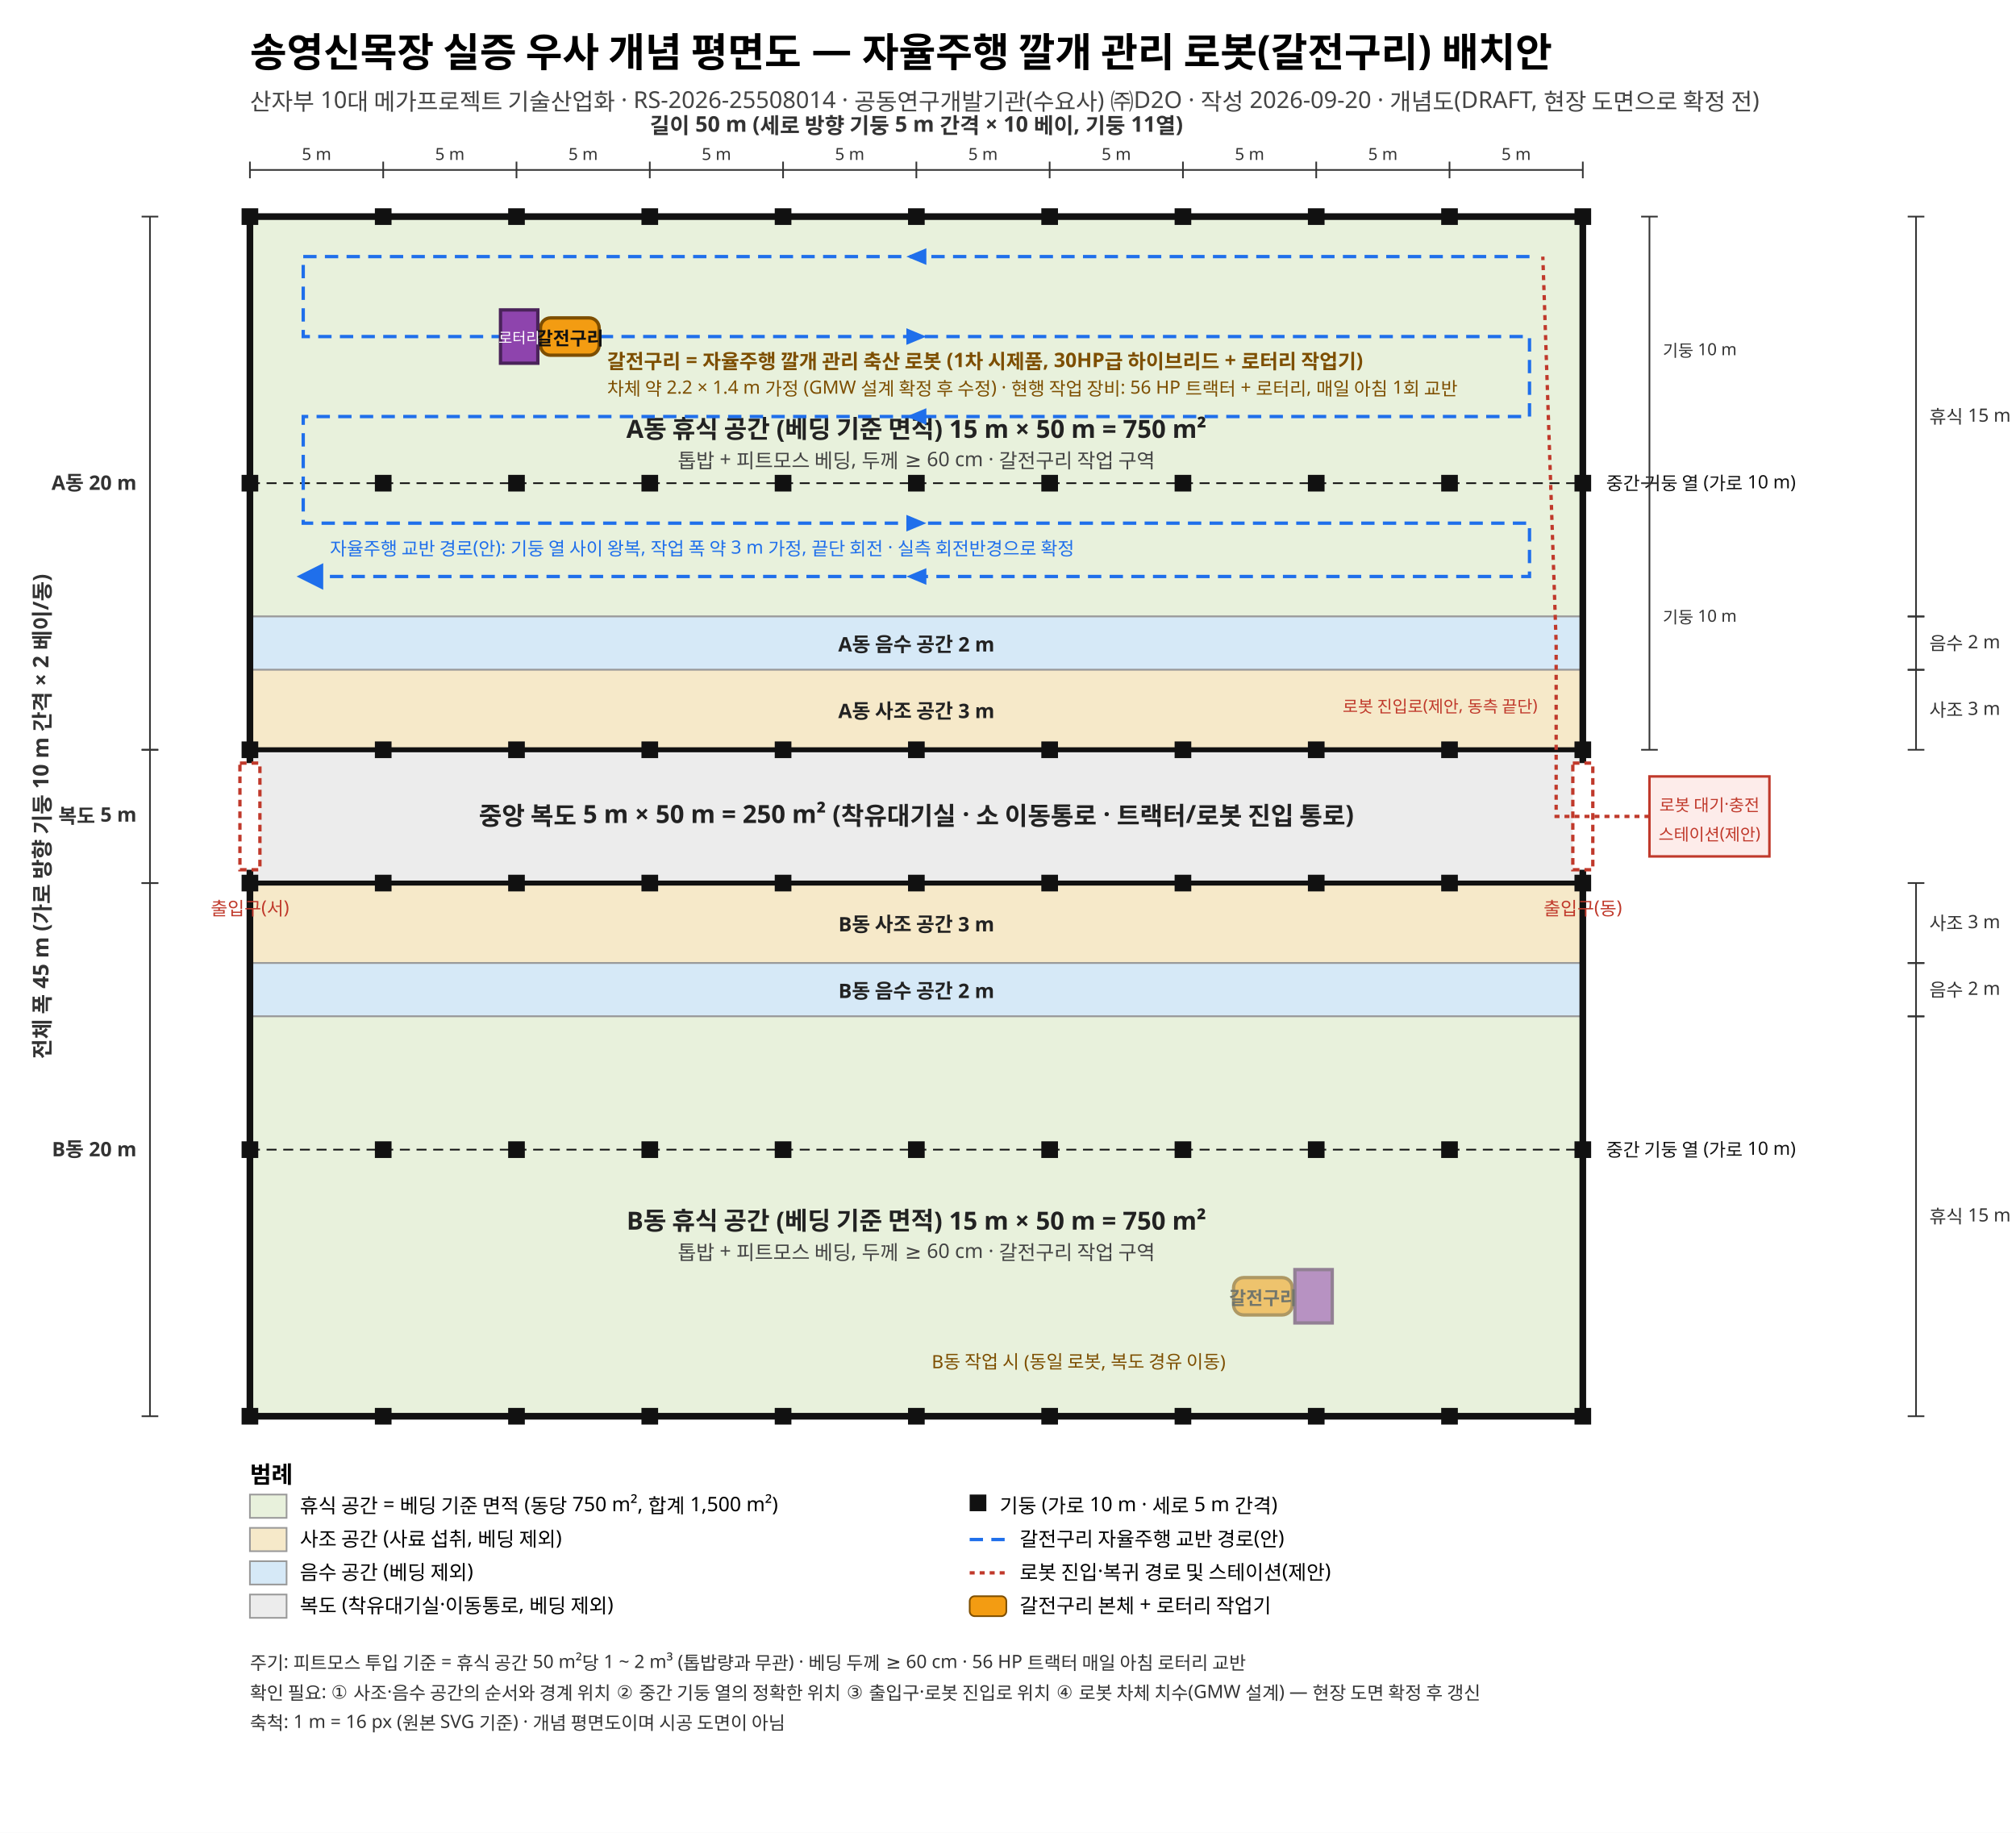
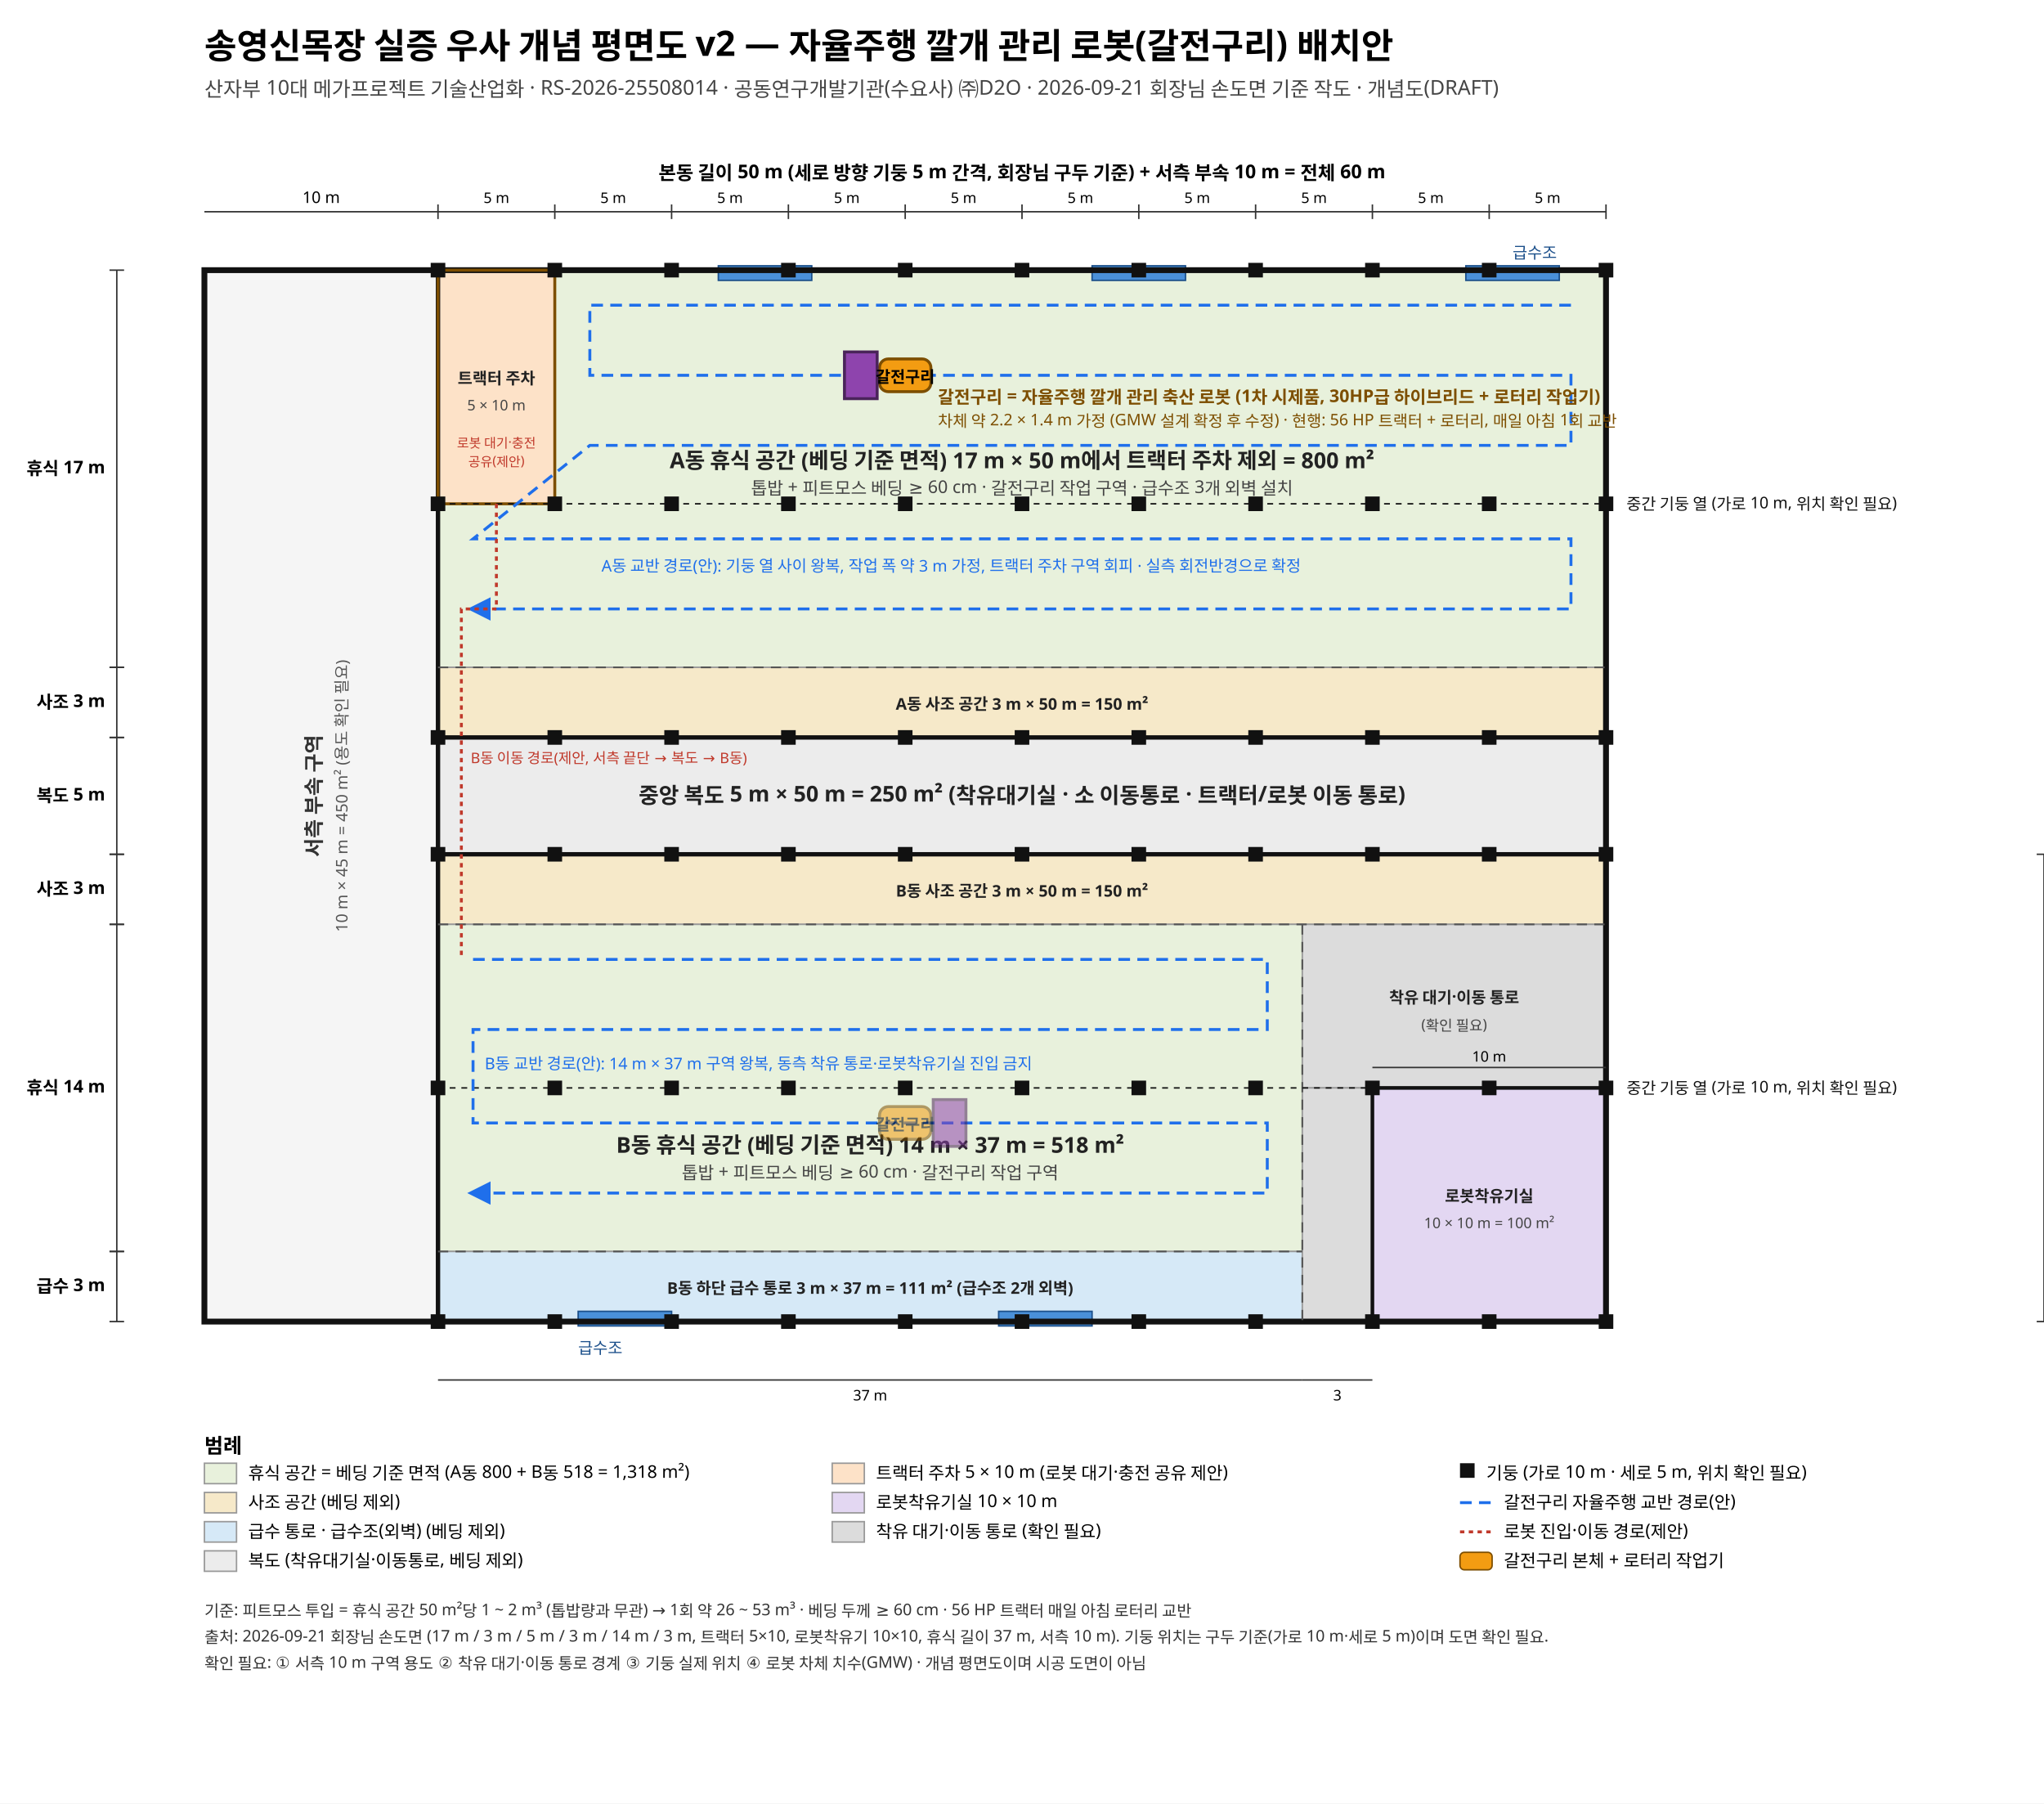
- <svg xmlns="http://www.w3.org/2000/svg" width="1210" height="1100" viewBox="0 0 1210 1100" font-family="NanumGothic, Noto Sans KR, sans-serif">
-   <rect width="1210" height="1100" fill="white" />
-   <text x="150" y="40" font-size="24" font-weight="bold">송영신목장 실증 우사 개념 평면도 — 자율주행 깔개 관리 로봇(갈전구리) 배치안</text>
-   <text x="150" y="66" font-size="14" fill="#444">산자부 10대 메가프로젝트 기술산업화 · RS-2026-25508014 · 공동연구개발기관(수요사) ㈜D2O · 작성 2026-09-20 · 개념도(DRAFT, 현장 도면으로 확정 전)</text>
-   <rect x="150" y="130" width="800" height="240" fill="#e8f1dc" stroke="#999" stroke-width="1" />
-   <text x="550" y="262.8" font-size="15" text-anchor="middle" font-weight="bold" fill="#222">A동 휴식 공간 (베딩 기준 면적) 15 m × 50 m = 750 m²</text>
-   <text x="550" y="280.8" font-size="12" text-anchor="middle" fill="#444">톱밥 + 피트모스 베딩, 두께 ≥ 60 cm · 갈전구리 작업 구역</text>
-   <rect x="150" y="370" width="800" height="32" fill="#d6e9f7" stroke="#999" stroke-width="1" />
-   <text x="550" y="391.0" font-size="12" text-anchor="middle" font-weight="bold" fill="#222">A동 음수 공간 2 m</text>
-   <rect x="150" y="402" width="800" height="48" fill="#f6e9c9" stroke="#999" stroke-width="1" />
-   <text x="550" y="431.0" font-size="12" text-anchor="middle" font-weight="bold" fill="#222">A동 사조 공간 3 m</text>
-   <rect x="150" y="450" width="800" height="80" fill="#ececec" stroke="#999" stroke-width="1" />
-   <text x="550" y="495.0" font-size="15" text-anchor="middle" font-weight="bold" fill="#222">중앙 복도 5 m × 50 m = 250 m² (착유대기실 · 소 이동통로 · 트랙터/로봇 진입 통로)</text>
-   <rect x="150" y="530" width="800" height="48" fill="#f6e9c9" stroke="#999" stroke-width="1" />
-   <text x="550" y="559.0" font-size="12" text-anchor="middle" font-weight="bold" fill="#222">B동 사조 공간 3 m</text>
-   <rect x="150" y="578" width="800" height="32" fill="#d6e9f7" stroke="#999" stroke-width="1" />
-   <text x="550" y="599.0" font-size="12" text-anchor="middle" font-weight="bold" fill="#222">B동 음수 공간 2 m</text>
-   <rect x="150" y="610" width="800" height="240" fill="#e8f1dc" stroke="#999" stroke-width="1" />
-   <text x="550" y="738.0" font-size="15" text-anchor="middle" font-weight="bold" fill="#222">B동 휴식 공간 (베딩 기준 면적) 15 m × 50 m = 750 m²</text>
-   <text x="550" y="756.0" font-size="12" text-anchor="middle" fill="#444">톱밥 + 피트모스 베딩, 두께 ≥ 60 cm · 갈전구리 작업 구역</text>
-   <rect x="150" y="130" width="800" height="720" fill="none" stroke="#111" stroke-width="4" />
-   <line x1="150" y1="450" x2="950" y2="450" stroke="#111" stroke-width="3" />
-   <line x1="150" y1="530" x2="950" y2="530" stroke="#111" stroke-width="3" />
-   <rect x="144" y="458.0" width="12" height="64" fill="white" stroke="#c0392b" stroke-width="2" stroke-dasharray="4,3" />
-   <rect x="944" y="458.0" width="12" height="64" fill="white" stroke="#c0392b" stroke-width="2" stroke-dasharray="4,3" />
-   <text x="150" y="549.2" font-size="11" text-anchor="middle" fill="#c0392b">출입구(서)</text>
-   <text x="950" y="549.2" font-size="11" text-anchor="middle" fill="#c0392b">출입구(동)</text>
-   <rect x="145" y="125" width="10" height="10" fill="#111" />
-   <rect x="225" y="125" width="10" height="10" fill="#111" />
-   <rect x="305" y="125" width="10" height="10" fill="#111" />
-   <rect x="385" y="125" width="10" height="10" fill="#111" />
-   <rect x="465" y="125" width="10" height="10" fill="#111" />
-   <rect x="545" y="125" width="10" height="10" fill="#111" />
-   <rect x="625" y="125" width="10" height="10" fill="#111" />
-   <rect x="705" y="125" width="10" height="10" fill="#111" />
-   <rect x="785" y="125" width="10" height="10" fill="#111" />
-   <rect x="865" y="125" width="10" height="10" fill="#111" />
-   <rect x="945" y="125" width="10" height="10" fill="#111" />
-   <rect x="145" y="285" width="10" height="10" fill="#111" />
-   <rect x="225" y="285" width="10" height="10" fill="#111" />
-   <rect x="305" y="285" width="10" height="10" fill="#111" />
-   <rect x="385" y="285" width="10" height="10" fill="#111" />
-   <rect x="465" y="285" width="10" height="10" fill="#111" />
-   <rect x="545" y="285" width="10" height="10" fill="#111" />
-   <rect x="625" y="285" width="10" height="10" fill="#111" />
-   <rect x="705" y="285" width="10" height="10" fill="#111" />
-   <rect x="785" y="285" width="10" height="10" fill="#111" />
-   <rect x="865" y="285" width="10" height="10" fill="#111" />
-   <rect x="945" y="285" width="10" height="10" fill="#111" />
-   <rect x="145" y="445" width="10" height="10" fill="#111" />
-   <rect x="225" y="445" width="10" height="10" fill="#111" />
-   <rect x="305" y="445" width="10" height="10" fill="#111" />
-   <rect x="385" y="445" width="10" height="10" fill="#111" />
-   <rect x="465" y="445" width="10" height="10" fill="#111" />
-   <rect x="545" y="445" width="10" height="10" fill="#111" />
-   <rect x="625" y="445" width="10" height="10" fill="#111" />
-   <rect x="705" y="445" width="10" height="10" fill="#111" />
-   <rect x="785" y="445" width="10" height="10" fill="#111" />
-   <rect x="865" y="445" width="10" height="10" fill="#111" />
-   <rect x="945" y="445" width="10" height="10" fill="#111" />
-   <rect x="145" y="525" width="10" height="10" fill="#111" />
-   <rect x="225" y="525" width="10" height="10" fill="#111" />
-   <rect x="305" y="525" width="10" height="10" fill="#111" />
-   <rect x="385" y="525" width="10" height="10" fill="#111" />
-   <rect x="465" y="525" width="10" height="10" fill="#111" />
-   <rect x="545" y="525" width="10" height="10" fill="#111" />
-   <rect x="625" y="525" width="10" height="10" fill="#111" />
-   <rect x="705" y="525" width="10" height="10" fill="#111" />
-   <rect x="785" y="525" width="10" height="10" fill="#111" />
-   <rect x="865" y="525" width="10" height="10" fill="#111" />
-   <rect x="945" y="525" width="10" height="10" fill="#111" />
-   <rect x="145" y="685" width="10" height="10" fill="#111" />
-   <rect x="225" y="685" width="10" height="10" fill="#111" />
-   <rect x="305" y="685" width="10" height="10" fill="#111" />
-   <rect x="385" y="685" width="10" height="10" fill="#111" />
-   <rect x="465" y="685" width="10" height="10" fill="#111" />
-   <rect x="545" y="685" width="10" height="10" fill="#111" />
-   <rect x="625" y="685" width="10" height="10" fill="#111" />
-   <rect x="705" y="685" width="10" height="10" fill="#111" />
-   <rect x="785" y="685" width="10" height="10" fill="#111" />
-   <rect x="865" y="685" width="10" height="10" fill="#111" />
-   <rect x="945" y="685" width="10" height="10" fill="#111" />
-   <rect x="145" y="845" width="10" height="10" fill="#111" />
-   <rect x="225" y="845" width="10" height="10" fill="#111" />
-   <rect x="305" y="845" width="10" height="10" fill="#111" />
-   <rect x="385" y="845" width="10" height="10" fill="#111" />
-   <rect x="465" y="845" width="10" height="10" fill="#111" />
-   <rect x="545" y="845" width="10" height="10" fill="#111" />
-   <rect x="625" y="845" width="10" height="10" fill="#111" />
-   <rect x="705" y="845" width="10" height="10" fill="#111" />
-   <rect x="785" y="845" width="10" height="10" fill="#111" />
-   <rect x="865" y="845" width="10" height="10" fill="#111" />
-   <rect x="945" y="845" width="10" height="10" fill="#111" />
-   <line x1="150" y1="290" x2="950" y2="290" stroke="#111" stroke-width="1" stroke-dasharray="6,4" />
-   <text x="964" y="294" font-size="11" fill="#111">중간 기둥 열 (가로 10 m)</text>
-   <line x1="150" y1="690" x2="950" y2="690" stroke="#111" stroke-width="1" stroke-dasharray="6,4" />
-   <text x="964" y="694" font-size="11" fill="#111">중간 기둥 열 (가로 10 m)</text>
+ <svg xmlns="http://www.w3.org/2000/svg" width="1400" height="1235" viewBox="0 0 1400 1235" font-family="NanumGothic, Noto Sans KR, sans-serif">
+   <rect width="1400" height="1235" fill="white" />
+   <text x="140" y="40" font-size="24" font-weight="bold">송영신목장 실증 우사 개념 평면도 v2 — 자율주행 깔개 관리 로봇(갈전구리) 배치안</text>
+   <text x="140" y="66" font-size="14" fill="#444">산자부 10대 메가프로젝트 기술산업화 · RS-2026-25508014 · 공동연구개발기관(수요사) ㈜D2O · 2026-09-21 회장님 손도면 기준 작도 · 개념도(DRAFT)</text>
+   <rect x="140" y="185" width="160" height="720" fill="#f5f5f5" stroke="#999" stroke-width="1" />
+   <text transform="translate(220.0,545.0) rotate(-90)" font-size="14" text-anchor="middle" font-weight="bold" fill="#333">서측 부속 구역</text>
+   <text transform="translate(238.0,545.0) rotate(-90)" font-size="11" text-anchor="middle" fill="#555">10 m × 45 m = 450 m² (용도 확인 필요)</text>
+   <rect x="300" y="185" width="800" height="272" fill="#e8f1dc" stroke="#999" stroke-width="1" />
+   <text x="700.0" y="320.6" font-size="15" text-anchor="middle" font-weight="bold" fill="#222">A동 휴식 공간 (베딩 기준 면적) 17 m × 50 m에서 트랙터 주차 제외 = 800 m²</text>
+   <text x="700.0" y="338.6" font-size="12" text-anchor="middle" fill="#444">톱밥 + 피트모스 베딩 ≥ 60 cm · 갈전구리 작업 구역 · 급수조 3개 외벽 설치</text>
+   <rect x="300" y="185" width="80" height="160" fill="#fde2c8" stroke="#999" stroke-width="1" />
+   <text x="340.0" y="263.0" font-size="11" text-anchor="middle" font-weight="bold" fill="#222">트랙터 주차</text>
+   <text x="340.0" y="281.0" font-size="10" text-anchor="middle" fill="#444">5 × 10 m</text>
+   <rect x="300" y="457" width="800" height="48" fill="#f6e9c9" stroke="#999" stroke-width="1" />
+   <text x="700.0" y="486.0" font-size="11" text-anchor="middle" font-weight="bold" fill="#222">A동 사조 공간 3 m × 50 m = 150 m²</text>
+   <rect x="300" y="505" width="800" height="80" fill="#ececec" stroke="#999" stroke-width="1" />
+   <text x="700.0" y="550.0" font-size="15" text-anchor="middle" font-weight="bold" fill="#222">중앙 복도 5 m × 50 m = 250 m² (착유대기실 · 소 이동통로 · 트랙터/로봇 이동 통로)</text>
+   <rect x="300" y="585" width="800" height="48" fill="#f6e9c9" stroke="#999" stroke-width="1" />
+   <text x="700.0" y="614.0" font-size="11" text-anchor="middle" font-weight="bold" fill="#222">B동 사조 공간 3 m × 50 m = 150 m²</text>
+   <rect x="300" y="633" width="592" height="224" fill="#e8f1dc" stroke="#999" stroke-width="1" />
+   <text x="596.0" y="789.4" font-size="15" text-anchor="middle" font-weight="bold" fill="#222">B동 휴식 공간 (베딩 기준 면적) 14 m × 37 m = 518 m²</text>
+   <text x="596.0" y="807.4" font-size="12" text-anchor="middle" fill="#444">톱밥 + 피트모스 베딩 ≥ 60 cm · 갈전구리 작업 구역</text>
+   <rect x="300" y="857" width="592" height="48" fill="#d6e9f7" stroke="#999" stroke-width="1" />
+   <text x="596.0" y="886.0" font-size="11" text-anchor="middle" font-weight="bold" fill="#222">B동 하단 급수 통로 3 m × 37 m = 111 m² (급수조 2개 외벽)</text>
+   <rect x="892" y="633" width="208" height="112" fill="#dcdcdc" stroke="#999" stroke-width="1" />
+   <text x="996.0" y="687.0" font-size="11" text-anchor="middle" font-weight="bold" fill="#222">착유 대기·이동 통로</text>
+   <text x="996.0" y="705.0" font-size="10" text-anchor="middle" fill="#444">(확인 필요)</text>
+   <rect x="892" y="745" width="48" height="160" fill="#dcdcdc" stroke="#999" stroke-width="1" />
+   <rect x="940" y="745" width="160" height="160" fill="#e3d7f2" stroke="#999" stroke-width="1" />
+   <text x="1020.0" y="823.0" font-size="11" text-anchor="middle" font-weight="bold" fill="#222">로봇착유기실</text>
+   <text x="1020.0" y="841.0" font-size="10" text-anchor="middle" fill="#444">10 × 10 m = 100 m²</text>
+   <rect x="492" y="182" width="64" height="10" fill="#4a90d9" stroke="#1b4f8a" />
+   <rect x="748" y="182" width="64" height="10" fill="#4a90d9" stroke="#1b4f8a" />
+   <rect x="1004" y="182" width="64" height="10" fill="#4a90d9" stroke="#1b4f8a" />
+   <text x="1036" y="177" font-size="11" fill="#1b4f8a">급수조</text>
+   <rect x="396" y="898" width="64" height="10" fill="#4a90d9" stroke="#1b4f8a" />
+   <rect x="684" y="898" width="64" height="10" fill="#4a90d9" stroke="#1b4f8a" />
+   <text x="396" y="927" font-size="11" fill="#1b4f8a">급수조</text>
+   <rect x="140" y="185" width="960" height="720" fill="none" stroke="#111" stroke-width="4" />
+   <line x1="300" y1="185" x2="300" y2="905" stroke="#111" stroke-width="3" />
+   <line x1="300" y1="505" x2="1100" y2="505" stroke="#111" stroke-width="3" />
+   <line x1="300" y1="585" x2="1100" y2="585" stroke="#111" stroke-width="3" />
+   <rect x="940" y="745" width="160" height="160" fill="none" stroke="#111" stroke-width="2.5" />
+   <rect x="300" y="185" width="80" height="160" fill="none" stroke="#7d4e00" stroke-width="2" />
+   <line x1="300" y1="457" x2="1100" y2="457" stroke="#555" stroke-width="1.2" stroke-dasharray="7,5" />
+   <line x1="300" y1="633" x2="1100" y2="633" stroke="#555" stroke-width="1.2" stroke-dasharray="7,5" />
+   <line x1="300" y1="857" x2="892" y2="857" stroke="#555" stroke-width="1.2" stroke-dasharray="7,5" />
+   <line x1="892" y1="633" x2="892" y2="905" stroke="#555" stroke-width="1.2" stroke-dasharray="7,5" />
+   <rect x="295" y="180" width="10" height="10" fill="#111" />
+   <rect x="375" y="180" width="10" height="10" fill="#111" />
+   <rect x="455" y="180" width="10" height="10" fill="#111" />
+   <rect x="535" y="180" width="10" height="10" fill="#111" />
+   <rect x="615" y="180" width="10" height="10" fill="#111" />
+   <rect x="695" y="180" width="10" height="10" fill="#111" />
+   <rect x="775" y="180" width="10" height="10" fill="#111" />
+   <rect x="855" y="180" width="10" height="10" fill="#111" />
+   <rect x="935" y="180" width="10" height="10" fill="#111" />
+   <rect x="1015" y="180" width="10" height="10" fill="#111" />
+   <rect x="1095" y="180" width="10" height="10" fill="#111" />
+   <rect x="295" y="340" width="10" height="10" fill="#111" />
+   <rect x="375" y="340" width="10" height="10" fill="#111" />
+   <rect x="455" y="340" width="10" height="10" fill="#111" />
+   <rect x="535" y="340" width="10" height="10" fill="#111" />
+   <rect x="615" y="340" width="10" height="10" fill="#111" />
+   <rect x="695" y="340" width="10" height="10" fill="#111" />
+   <rect x="775" y="340" width="10" height="10" fill="#111" />
+   <rect x="855" y="340" width="10" height="10" fill="#111" />
+   <rect x="935" y="340" width="10" height="10" fill="#111" />
+   <rect x="1015" y="340" width="10" height="10" fill="#111" />
+   <rect x="1095" y="340" width="10" height="10" fill="#111" />
+   <rect x="295" y="500" width="10" height="10" fill="#111" />
+   <rect x="375" y="500" width="10" height="10" fill="#111" />
+   <rect x="455" y="500" width="10" height="10" fill="#111" />
+   <rect x="535" y="500" width="10" height="10" fill="#111" />
+   <rect x="615" y="500" width="10" height="10" fill="#111" />
+   <rect x="695" y="500" width="10" height="10" fill="#111" />
+   <rect x="775" y="500" width="10" height="10" fill="#111" />
+   <rect x="855" y="500" width="10" height="10" fill="#111" />
+   <rect x="935" y="500" width="10" height="10" fill="#111" />
+   <rect x="1015" y="500" width="10" height="10" fill="#111" />
+   <rect x="1095" y="500" width="10" height="10" fill="#111" />
+   <rect x="295" y="580" width="10" height="10" fill="#111" />
+   <rect x="375" y="580" width="10" height="10" fill="#111" />
+   <rect x="455" y="580" width="10" height="10" fill="#111" />
+   <rect x="535" y="580" width="10" height="10" fill="#111" />
+   <rect x="615" y="580" width="10" height="10" fill="#111" />
+   <rect x="695" y="580" width="10" height="10" fill="#111" />
+   <rect x="775" y="580" width="10" height="10" fill="#111" />
+   <rect x="855" y="580" width="10" height="10" fill="#111" />
+   <rect x="935" y="580" width="10" height="10" fill="#111" />
+   <rect x="1015" y="580" width="10" height="10" fill="#111" />
+   <rect x="1095" y="580" width="10" height="10" fill="#111" />
+   <rect x="295" y="740" width="10" height="10" fill="#111" />
+   <rect x="375" y="740" width="10" height="10" fill="#111" />
+   <rect x="455" y="740" width="10" height="10" fill="#111" />
+   <rect x="535" y="740" width="10" height="10" fill="#111" />
+   <rect x="615" y="740" width="10" height="10" fill="#111" />
+   <rect x="695" y="740" width="10" height="10" fill="#111" />
+   <rect x="775" y="740" width="10" height="10" fill="#111" />
+   <rect x="855" y="740" width="10" height="10" fill="#111" />
+   <rect x="935" y="740" width="10" height="10" fill="#111" />
+   <rect x="1015" y="740" width="10" height="10" fill="#111" />
+   <rect x="1095" y="740" width="10" height="10" fill="#111" />
+   <rect x="295" y="900" width="10" height="10" fill="#111" />
+   <rect x="375" y="900" width="10" height="10" fill="#111" />
+   <rect x="455" y="900" width="10" height="10" fill="#111" />
+   <rect x="535" y="900" width="10" height="10" fill="#111" />
+   <rect x="615" y="900" width="10" height="10" fill="#111" />
+   <rect x="695" y="900" width="10" height="10" fill="#111" />
+   <rect x="775" y="900" width="10" height="10" fill="#111" />
+   <rect x="855" y="900" width="10" height="10" fill="#111" />
+   <rect x="935" y="900" width="10" height="10" fill="#111" />
+   <rect x="1015" y="900" width="10" height="10" fill="#111" />
+   <rect x="1095" y="900" width="10" height="10" fill="#111" />
+   <line x1="300" y1="345" x2="1100" y2="345" stroke="#111" stroke-width="1" stroke-dasharray="4,4" />
+   <text x="1114" y="349" font-size="11" fill="#111">중간 기둥 열 (가로 10 m, 위치 확인 필요)</text>
+   <line x1="300" y1="745" x2="1100" y2="745" stroke="#111" stroke-width="1" stroke-dasharray="4,4" />
+   <text x="1114" y="749" font-size="11" fill="#111">중간 기둥 열 (가로 10 m, 위치 확인 필요)</text>
  <defs>
    <marker id="arr" markerWidth="8" markerHeight="8" refX="6" refY="4" orient="auto">
      <path d="M0,0 L8,4 L0,8 z" fill="#1f6feb" />
    </marker>
  </defs>
-   <path d="M 918,154.0 L 182,154.0 L 182,202.0 L 918,202.0 L 918,250.0 L 182,250.0 L 182,314.0 L 918,314.0 L 918,346.0 L 182,346.0" fill="none" stroke="#1f6feb" stroke-width="2" stroke-dasharray="8,5" marker-end="url(#arr)" />
-   <polygon points="544,149.0 556,154.0 544,159.0" fill="#1f6feb" transform="rotate(180 550 154.0)" />
-   <polygon points="544,197.0 556,202.0 544,207.0" fill="#1f6feb" transform="rotate(0 550 202.0)" />
-   <polygon points="544,245.0 556,250.0 544,255.0" fill="#1f6feb" transform="rotate(180 550 250.0)" />
-   <polygon points="544,309.0 556,314.0 544,319.0" fill="#1f6feb" transform="rotate(0 550 314.0)" />
-   <polygon points="544,341.0 556,346.0 544,351.0" fill="#1f6feb" transform="rotate(180 550 346.0)" />
-   <text x="198" y="333.2" font-size="11" fill="#1f6feb">자율주행 교반 경로(안): 기둥 열 사이 왕복, 작업 폭 약 3 m 가정, 끝단 회전 · 실측 회전반경으로 확정</text>
-   <g transform="translate(342,202.0)">
+   <path d="M 1076.0,209.0 L 404.0,209.0 L 404.0,257.0 L 1076.0,257.0 L 1076.0,305.0 L 404.0,305.0 L 324.0,369.0 L 1076.0,369.0 L 1076.0,417.0 L 324.0,417.0" fill="none" stroke="#1f6feb" stroke-width="2" stroke-dasharray="8,5" marker-end="url(#arr)" />
+   <path d="M 324.0,657.0 L 868.0,657.0 L 868.0,705.0 L 324.0,705.0 L 324.0,769.0 L 868.0,769.0 L 868.0,817.0 L 324.0,817.0" fill="none" stroke="#1f6feb" stroke-width="2" stroke-dasharray="8,5" marker-end="url(#arr)" />
+   <text x="412" y="391.4" font-size="11" fill="#1f6feb">A동 교반 경로(안): 기둥 열 사이 왕복, 작업 폭 약 3 m 가정, 트랙터 주차 구역 회피 · 실측 회전반경으로 확정</text>
+   <text x="332" y="732.2" font-size="11" fill="#1f6feb">B동 교반 경로(안): 14 m × 37 m 구역 왕복, 동측 착유 통로·로봇착유기실 진입 금지</text>
+   <g transform="translate(620,257.0)" opacity="1.0">
    <rect x="-17.6" y="-11.2" width="35.2" height="22.4" rx="6" fill="#f39c12" stroke="#7d4e00" stroke-width="2" />
    <rect x="-41.6" y="-16.0" width="22.4" height="32.0" fill="#8e44ad" stroke="#4a235a" stroke-width="2" />
-     <text x="0" y="5" font-size="11" text-anchor="middle" fill="#111" font-weight="bold">갈전구리</text>
-     <text x="-30.4" y="4" font-size="9" text-anchor="middle" fill="white">로터리</text>
+     <text x="0" y="5" font-size="11" text-anchor="middle" font-weight="bold">갈전구리</text>
  </g>
-   <text x="364.4" y="221.2" font-size="12" font-weight="bold" fill="#7d4e00">갈전구리 = 자율주행 깔개 관리 축산 로봇 (1차 시제품, 30HP급 하이브리드 + 로터리 작업기)</text>
-   <text x="364.4" y="237.2" font-size="11" fill="#7d4e00">차체 약 2.2 × 1.4 m 가정 (GMW 설계 확정 후 수정) · 현행 작업 장비: 56 HP 트랙터 + 로터리, 매일 아침 1회 교반</text>
-   <g transform="translate(758,778.0)" opacity="0.55">
+   <g transform="translate(620,769.0)" opacity="0.55">
    <rect x="-17.6" y="-11.2" width="35.2" height="22.4" rx="6" fill="#f39c12" stroke="#7d4e00" stroke-width="2" />
    <rect x="19.2" y="-16.0" width="22.4" height="32.0" fill="#8e44ad" stroke="#4a235a" stroke-width="2" />
-     <text x="0" y="5" font-size="11" text-anchor="middle" fill="#111" font-weight="bold">갈전구리</text>
+     <text x="0" y="5" font-size="11" text-anchor="middle" font-weight="bold">갈전구리</text>
  </g>
-   <text x="735.6" y="821.2" font-size="11" text-anchor="end" fill="#7d4e00">B동 작업 시 (동일 로봇, 복도 경유 이동)</text>
-   <path d="M 990.0,490.0 L 934,490.0 L 934,386 L 926.0,154.0" fill="none" stroke="#c0392b" stroke-width="2" stroke-dasharray="3,3" />
-   <rect x="990.0" y="466" width="72.0" height="48" fill="#fdecea" stroke="#c0392b" stroke-width="1.5" />
-   <text x="1026.0" y="486.8" font-size="10" text-anchor="middle" fill="#c0392b">로봇 대기·충전</text>
-   <text x="1026.0" y="504.4" font-size="10" text-anchor="middle" fill="#c0392b">스테이션(제안)</text>
-   <text x="922.8" y="427.6" font-size="10" text-anchor="end" fill="#c0392b">로봇 진입로(제안, 동측 끝단)</text>
-   <line x1="150" y1="102" x2="950" y2="102" stroke="#333" stroke-width="1" />
-   <line x1="150" y1="97" x2="150" y2="107" stroke="#333" stroke-width="1" />
-   <text x="190.0" y="96" font-size="10" text-anchor="middle" fill="#333">5 m</text>
-   <line x1="230" y1="97" x2="230" y2="107" stroke="#333" stroke-width="1" />
-   <text x="270.0" y="96" font-size="10" text-anchor="middle" fill="#333">5 m</text>
-   <line x1="310" y1="97" x2="310" y2="107" stroke="#333" stroke-width="1" />
-   <text x="350.0" y="96" font-size="10" text-anchor="middle" fill="#333">5 m</text>
-   <line x1="390" y1="97" x2="390" y2="107" stroke="#333" stroke-width="1" />
-   <text x="430.0" y="96" font-size="10" text-anchor="middle" fill="#333">5 m</text>
-   <line x1="470" y1="97" x2="470" y2="107" stroke="#333" stroke-width="1" />
-   <text x="510.0" y="96" font-size="10" text-anchor="middle" fill="#333">5 m</text>
-   <line x1="550" y1="97" x2="550" y2="107" stroke="#333" stroke-width="1" />
-   <text x="590.0" y="96" font-size="10" text-anchor="middle" fill="#333">5 m</text>
-   <line x1="630" y1="97" x2="630" y2="107" stroke="#333" stroke-width="1" />
-   <text x="670.0" y="96" font-size="10" text-anchor="middle" fill="#333">5 m</text>
-   <line x1="710" y1="97" x2="710" y2="107" stroke="#333" stroke-width="1" />
-   <text x="750.0" y="96" font-size="10" text-anchor="middle" fill="#333">5 m</text>
-   <line x1="790" y1="97" x2="790" y2="107" stroke="#333" stroke-width="1" />
-   <text x="830.0" y="96" font-size="10" text-anchor="middle" fill="#333">5 m</text>
-   <line x1="870" y1="97" x2="870" y2="107" stroke="#333" stroke-width="1" />
-   <text x="910.0" y="96" font-size="10" text-anchor="middle" fill="#333">5 m</text>
-   <line x1="950" y1="97" x2="950" y2="107" stroke="#333" stroke-width="1" />
-   <text x="550" y="80" font-size="13" text-anchor="middle" font-weight="bold" fill="#333">길이 50 m (세로 방향 기둥 5 m 간격 × 10 베이, 기둥 11열)</text>
-   <line x1="90" y1="130" x2="90" y2="850" stroke="#333" stroke-width="1" />
-   <line x1="85" y1="130" x2="95" y2="130" stroke="#333" stroke-width="1" />
-   <line x1="85" y1="450" x2="95" y2="450" stroke="#333" stroke-width="1" />
-   <text x="82" y="294.0" font-size="12" text-anchor="end" font-weight="bold" fill="#333">A동 20 m</text>
-   <line x1="85" y1="450" x2="95" y2="450" stroke="#333" stroke-width="1" />
-   <line x1="85" y1="530" x2="95" y2="530" stroke="#333" stroke-width="1" />
-   <text x="82" y="494.0" font-size="12" text-anchor="end" font-weight="bold" fill="#333">복도 5 m</text>
-   <line x1="85" y1="530" x2="95" y2="530" stroke="#333" stroke-width="1" />
-   <line x1="85" y1="850" x2="95" y2="850" stroke="#333" stroke-width="1" />
-   <text x="82" y="694.0" font-size="12" text-anchor="end" font-weight="bold" fill="#333">B동 20 m</text>
-   <text x="30" y="490.0" transform="rotate(-90 30 490.0)" font-size="13" text-anchor="middle" font-weight="bold" fill="#333">전체 폭 45 m (가로 방향 기둥 10 m 간격 × 2 베이/동)</text>
-   <line x1="1150" y1="130" x2="1150" y2="450" stroke="#333" stroke-width="1" />
-   <line x1="1145" y1="130" x2="1155" y2="130" stroke="#333" stroke-width="1" />
-   <line x1="1145" y1="370" x2="1155" y2="370" stroke="#333" stroke-width="1" />
-   <text x="1158" y="254.0" font-size="11" fill="#333">휴식 15 m</text>
-   <line x1="1145" y1="370" x2="1155" y2="370" stroke="#333" stroke-width="1" />
-   <line x1="1145" y1="402" x2="1155" y2="402" stroke="#333" stroke-width="1" />
-   <text x="1158" y="390.0" font-size="11" fill="#333">음수 2 m</text>
-   <line x1="1145" y1="402" x2="1155" y2="402" stroke="#333" stroke-width="1" />
-   <line x1="1145" y1="450" x2="1155" y2="450" stroke="#333" stroke-width="1" />
-   <text x="1158" y="430.0" font-size="11" fill="#333">사조 3 m</text>
-   <line x1="1150" y1="530" x2="1150" y2="850" stroke="#333" stroke-width="1" />
-   <line x1="1145" y1="530" x2="1155" y2="530" stroke="#333" stroke-width="1" />
-   <line x1="1145" y1="578" x2="1155" y2="578" stroke="#333" stroke-width="1" />
-   <text x="1158" y="558.0" font-size="11" fill="#333">사조 3 m</text>
-   <line x1="1145" y1="578" x2="1155" y2="578" stroke="#333" stroke-width="1" />
-   <line x1="1145" y1="610" x2="1155" y2="610" stroke="#333" stroke-width="1" />
-   <text x="1158" y="598.0" font-size="11" fill="#333">음수 2 m</text>
-   <line x1="1145" y1="610" x2="1155" y2="610" stroke="#333" stroke-width="1" />
-   <line x1="1145" y1="850" x2="1155" y2="850" stroke="#333" stroke-width="1" />
-   <text x="1158" y="734.0" font-size="11" fill="#333">휴식 15 m</text>
-   <line x1="990" y1="130" x2="990" y2="290" stroke="#333" stroke-width="1" />
-   <line x1="990" y1="290" x2="990" y2="450" stroke="#333" stroke-width="1" />
-   <line x1="985" y1="130" x2="995" y2="130" stroke="#333" stroke-width="1" />
-   <line x1="985" y1="290" x2="995" y2="290" stroke="#333" stroke-width="1" />
-   <line x1="985" y1="450" x2="995" y2="450" stroke="#333" stroke-width="1" />
-   <text x="998" y="214" font-size="10" fill="#333">기둥 10 m</text>
-   <text x="998" y="374" font-size="10" fill="#333">기둥 10 m</text>
-   <text x="150" y="890" font-size="14" font-weight="bold">범례</text>
-   <rect x="150" y="897" width="22" height="14" fill="#e8f1dc" stroke="#999" />
-   <text x="180" y="908" font-size="12">휴식 공간 = 베딩 기준 면적 (동당 750 m², 합계 1,500 m²)</text>
-   <rect x="150" y="917" width="22" height="14" fill="#f6e9c9" stroke="#999" />
-   <text x="180" y="928" font-size="12">사조 공간 (사료 섭취, 베딩 제외)</text>
-   <rect x="150" y="937" width="22" height="14" fill="#d6e9f7" stroke="#999" />
-   <text x="180" y="948" font-size="12">음수 공간 (베딩 제외)</text>
-   <rect x="150" y="957" width="22" height="14" fill="#ececec" stroke="#999" />
-   <text x="180" y="968" font-size="12">복도 (착유대기실·이동통로, 베딩 제외)</text>
-   <rect x="582" y="897" width="10" height="10" fill="#111" />
-   <text x="600" y="908" font-size="12">기둥 (가로 10 m · 세로 5 m 간격)</text>
-   <line x1="582" y1="924" x2="606" y2="924" stroke="#1f6feb" stroke-width="2" stroke-dasharray="8,5" />
-   <text x="612" y="928" font-size="12">갈전구리 자율주행 교반 경로(안)</text>
-   <line x1="582" y1="944" x2="606" y2="944" stroke="#c0392b" stroke-width="2" stroke-dasharray="3,3" />
-   <text x="612" y="948" font-size="12">로봇 진입·복귀 경로 및 스테이션(제안)</text>
-   <rect x="582" y="958" width="22" height="12" rx="3" fill="#f39c12" stroke="#7d4e00" />
-   <text x="612" y="968" font-size="12">갈전구리 본체 + 로터리 작업기</text>
-   <text x="150" y="1002" font-size="11" fill="#333">주기: 피트모스 투입 기준 = 휴식 공간 50 m²당 1 ~ 2 m³ (톱밥량과 무관) · 베딩 두께 ≥ 60 cm · 56 HP 트랙터 매일 아침 로터리 교반</text>
-   <text x="150" y="1020" font-size="11" fill="#333">확인 필요: ① 사조·음수 공간의 순서와 경계 위치 ② 중간 기둥 열의 정확한 위치 ③ 출입구·로봇 진입로 위치 ④ 로봇 차체 치수(GMW 설계) — 현장 도면 확정 후 갱신</text>
-   <text x="150" y="1038" font-size="11" fill="#333">축척: 1 m = 16 px (원본 SVG 기준) · 개념 평면도이며 시공 도면이 아님</text>
+   <text x="642.4" y="276.2" font-size="12" font-weight="bold" fill="#7d4e00">갈전구리 = 자율주행 깔개 관리 축산 로봇 (1차 시제품, 30HP급 하이브리드 + 로터리 작업기)</text>
+   <text x="642.4" y="292.2" font-size="11" fill="#7d4e00">차체 약 2.2 × 1.4 m 가정 (GMW 설계 확정 후 수정) · 현행: 56 HP 트랙터 + 로터리, 매일 아침 1회 교반</text>
+   <text x="340.0" y="306.6" font-size="9" text-anchor="middle" fill="#c0392b">로봇 대기·충전</text>
+   <text x="340.0" y="319.4" font-size="9" text-anchor="middle" fill="#c0392b">공유(제안)</text>
+   <path d="M 340.0,345 L 340.0,417.0" fill="none" stroke="#c0392b" stroke-width="2" stroke-dasharray="3,3" />
+   <path d="M 340.0,417.0 L 316,417.0 L 316,657.0" fill="none" stroke="#c0392b" stroke-width="2" stroke-dasharray="3,3" />
+   <text x="322.4" y="522.6" font-size="10" fill="#c0392b">B동 이동 경로(제안, 서측 끝단 → 복도 → B동)</text>
+   <line x1="140" y1="145" x2="300" y2="145" stroke="#333" />
+   <text x="220" y="139" font-size="11" text-anchor="middle">10 m</text>
+   <line x1="300" y1="145" x2="1100" y2="145" stroke="#333" />
+   <line x1="300" y1="140" x2="300" y2="150" stroke="#333" />
+   <text x="340.0" y="139" font-size="10" text-anchor="middle">5 m</text>
+   <line x1="380" y1="140" x2="380" y2="150" stroke="#333" />
+   <text x="420.0" y="139" font-size="10" text-anchor="middle">5 m</text>
+   <line x1="460" y1="140" x2="460" y2="150" stroke="#333" />
+   <text x="500.0" y="139" font-size="10" text-anchor="middle">5 m</text>
+   <line x1="540" y1="140" x2="540" y2="150" stroke="#333" />
+   <text x="580.0" y="139" font-size="10" text-anchor="middle">5 m</text>
+   <line x1="620" y1="140" x2="620" y2="150" stroke="#333" />
+   <text x="660.0" y="139" font-size="10" text-anchor="middle">5 m</text>
+   <line x1="700" y1="140" x2="700" y2="150" stroke="#333" />
+   <text x="740.0" y="139" font-size="10" text-anchor="middle">5 m</text>
+   <line x1="780" y1="140" x2="780" y2="150" stroke="#333" />
+   <text x="820.0" y="139" font-size="10" text-anchor="middle">5 m</text>
+   <line x1="860" y1="140" x2="860" y2="150" stroke="#333" />
+   <text x="900.0" y="139" font-size="10" text-anchor="middle">5 m</text>
+   <line x1="940" y1="140" x2="940" y2="150" stroke="#333" />
+   <text x="980.0" y="139" font-size="10" text-anchor="middle">5 m</text>
+   <line x1="1020" y1="140" x2="1020" y2="150" stroke="#333" />
+   <text x="1060.0" y="139" font-size="10" text-anchor="middle">5 m</text>
+   <line x1="1100" y1="140" x2="1100" y2="150" stroke="#333" />
+   <text x="700" y="123" font-size="13" text-anchor="middle" font-weight="bold">본동 길이 50 m (세로 방향 기둥 5 m 간격, 회장님 구두 기준) + 서측 부속 10 m = 전체 60 m</text>
+   <line x1="80" y1="185" x2="80" y2="905" stroke="#333" />
+   <line x1="75" y1="185" x2="85" y2="185" stroke="#333" />
+   <line x1="75" y1="457" x2="85" y2="457" stroke="#333" />
+   <text x="72" y="325.0" font-size="12" text-anchor="end" font-weight="bold">휴식 17 m</text>
+   <line x1="75" y1="457" x2="85" y2="457" stroke="#333" />
+   <line x1="75" y1="505" x2="85" y2="505" stroke="#333" />
+   <text x="72" y="485.0" font-size="12" text-anchor="end" font-weight="bold">사조 3 m</text>
+   <line x1="75" y1="505" x2="85" y2="505" stroke="#333" />
+   <line x1="75" y1="585" x2="85" y2="585" stroke="#333" />
+   <text x="72" y="549.0" font-size="12" text-anchor="end" font-weight="bold">복도 5 m</text>
+   <line x1="75" y1="585" x2="85" y2="585" stroke="#333" />
+   <line x1="75" y1="633" x2="85" y2="633" stroke="#333" />
+   <text x="72" y="613.0" font-size="12" text-anchor="end" font-weight="bold">사조 3 m</text>
+   <line x1="75" y1="633" x2="85" y2="633" stroke="#333" />
+   <line x1="75" y1="857" x2="85" y2="857" stroke="#333" />
+   <text x="72" y="749.0" font-size="12" text-anchor="end" font-weight="bold">휴식 14 m</text>
+   <line x1="75" y1="857" x2="85" y2="857" stroke="#333" />
+   <line x1="75" y1="905" x2="85" y2="905" stroke="#333" />
+   <text x="72" y="885.0" font-size="12" text-anchor="end" font-weight="bold">급수 3 m</text>
+   <text transform="translate(-30,545.0) rotate(-90)" font-size="13" text-anchor="middle" font-weight="bold">전체 폭 45 m = A동 20 + 복도 5 + B동 20</text>
+   <line x1="1400" y1="585" x2="1400" y2="905" stroke="#333" />
+   <line x1="1395" y1="585" x2="1405" y2="585" stroke="#333" />
+   <line x1="1395" y1="905" x2="1405" y2="905" stroke="#333" />
+   <text x="1408" y="749" font-size="11">B동 20 m</text>
+   <line x1="940" y1="731" x2="1100" y2="731" stroke="#333" />
+   <text x="1020" y="727" font-size="10" text-anchor="middle">10 m</text>
+   <line x1="300" y1="945" x2="892" y2="945" stroke="#333" />
+   <text x="596.0" y="959" font-size="10" text-anchor="middle">37 m</text>
+   <line x1="892" y1="945" x2="940" y2="945" stroke="#333" />
+   <text x="916.0" y="959" font-size="10" text-anchor="middle">3</text>
+   <text x="140" y="995" font-size="14" font-weight="bold">범례</text>
+   <rect x="140" y="1002" width="22" height="14" fill="#e8f1dc" stroke="#999" />
+   <text x="170" y="1013" font-size="12">휴식 공간 = 베딩 기준 면적 (A동 800 + B동 518 = 1,318 m²)</text>
+   <rect x="140" y="1022" width="22" height="14" fill="#f6e9c9" stroke="#999" />
+   <text x="170" y="1033" font-size="12">사조 공간 (베딩 제외)</text>
+   <rect x="140" y="1042" width="22" height="14" fill="#d6e9f7" stroke="#999" />
+   <text x="170" y="1053" font-size="12">급수 통로 · 급수조(외벽) (베딩 제외)</text>
+   <rect x="140" y="1062" width="22" height="14" fill="#ececec" stroke="#999" />
+   <text x="170" y="1073" font-size="12">복도 (착유대기실·이동통로, 베딩 제외)</text>
+   <rect x="570" y="1002" width="22" height="14" fill="#fde2c8" stroke="#999" />
+   <text x="600" y="1013" font-size="12">트랙터 주차 5 × 10 m (로봇 대기·충전 공유 제안)</text>
+   <rect x="570" y="1022" width="22" height="14" fill="#e3d7f2" stroke="#999" />
+   <text x="600" y="1033" font-size="12">로봇착유기실 10 × 10 m</text>
+   <rect x="570" y="1042" width="22" height="14" fill="#dcdcdc" stroke="#999" />
+   <text x="600" y="1053" font-size="12">착유 대기·이동 통로 (확인 필요)</text>
+   <rect x="1000" y="1002" width="10" height="10" fill="#111" />
+   <text x="1018" y="1013" font-size="12">기둥 (가로 10 m · 세로 5 m, 위치 확인 필요)</text>
+   <line x1="1000" y1="1029" x2="1024" y2="1029" stroke="#1f6feb" stroke-width="2" stroke-dasharray="8,5" />
+   <text x="1030" y="1033" font-size="12">갈전구리 자율주행 교반 경로(안)</text>
+   <line x1="1000" y1="1049" x2="1024" y2="1049" stroke="#c0392b" stroke-width="2" stroke-dasharray="3,3" />
+   <text x="1030" y="1053" font-size="12">로봇 진입·이동 경로(제안)</text>
+   <rect x="1000" y="1063" width="22" height="12" rx="3" fill="#f39c12" stroke="#7d4e00" />
+   <text x="1030" y="1073" font-size="12">갈전구리 본체 + 로터리 작업기</text>
+   <text x="140" y="1107" font-size="11" fill="#333">기준: 피트모스 투입 = 휴식 공간 50 m²당 1 ~ 2 m³ (톱밥량과 무관) → 1회 약 26 ~ 53 m³ · 베딩 두께 ≥ 60 cm · 56 HP 트랙터 매일 아침 로터리 교반</text>
+   <text x="140" y="1125" font-size="11" fill="#333">출처: 2026-09-21 회장님 손도면 (17 m / 3 m / 5 m / 3 m / 14 m / 3 m, 트랙터 5×10, 로봇착유기 10×10, 휴식 길이 37 m, 서측 10 m). 기둥 위치는 구두 기준(가로 10 m·세로 5 m)이며 도면 확인 필요.</text>
+   <text x="140" y="1143" font-size="11" fill="#333">확인 필요: ① 서측 10 m 구역 용도 ② 착유 대기·이동 통로 경계 ③ 기둥 실제 위치 ④ 로봇 차체 치수(GMW) · 개념 평면도이며 시공 도면이 아님</text>
</svg>
